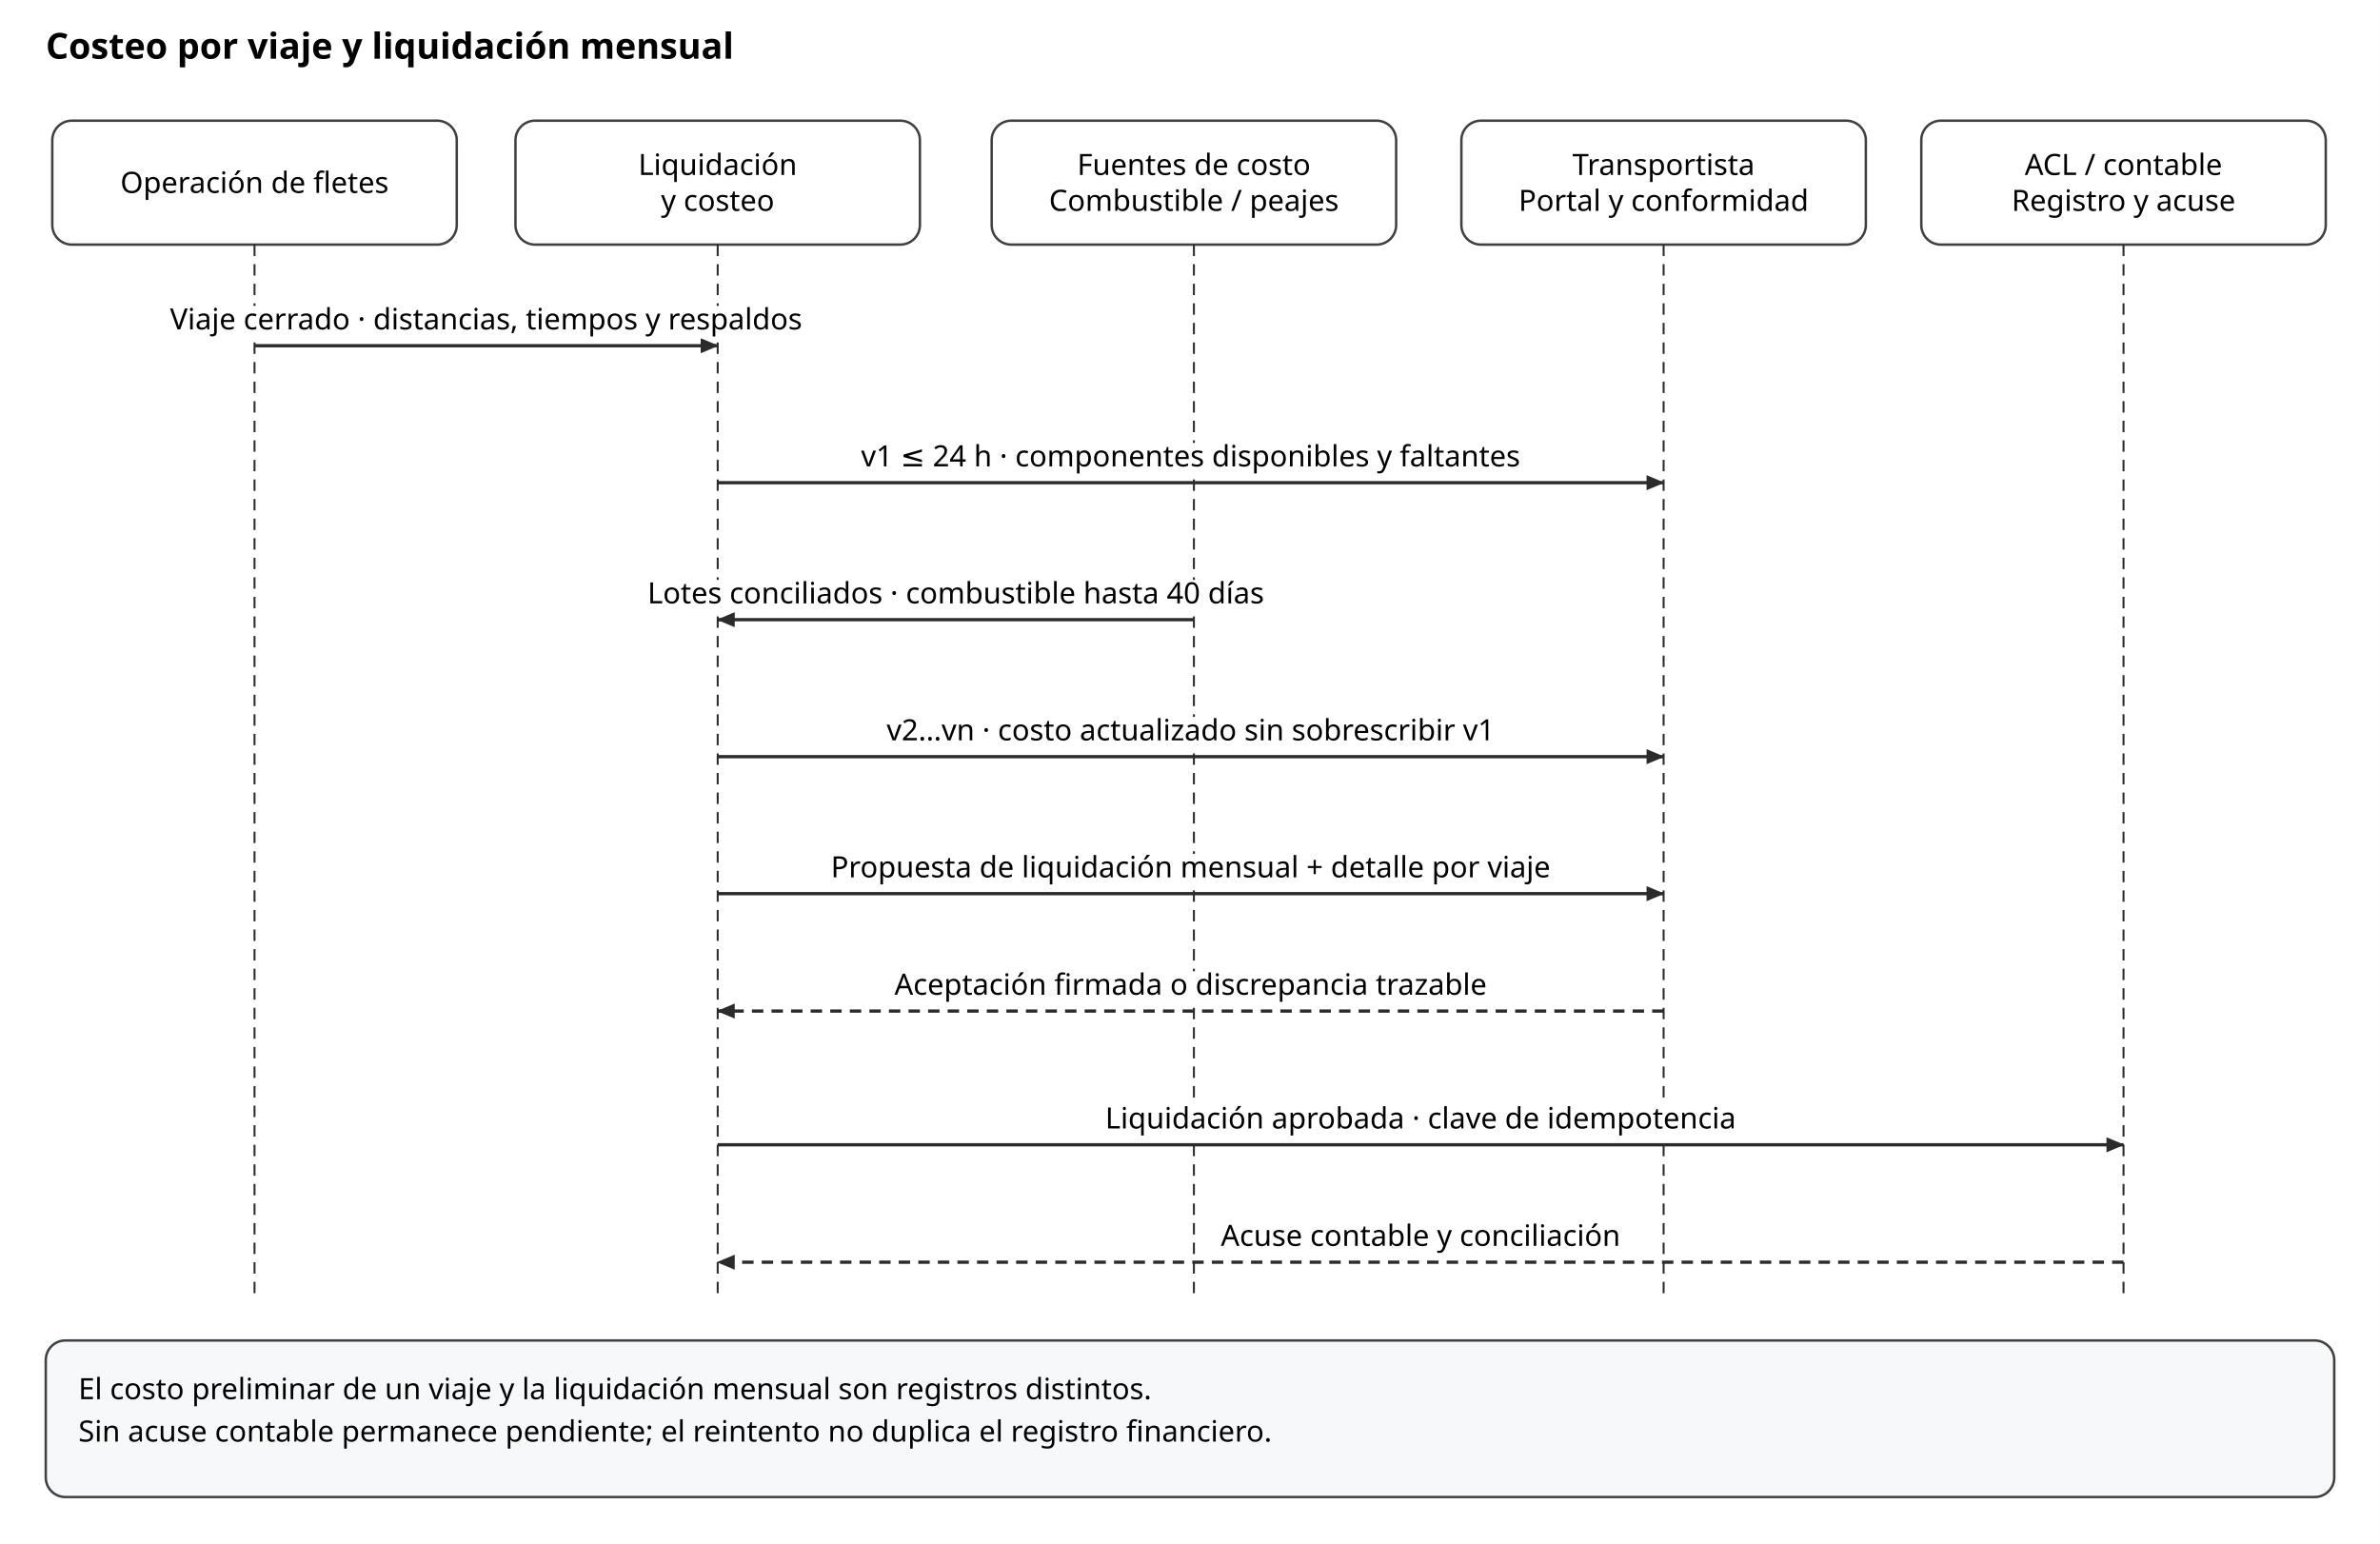
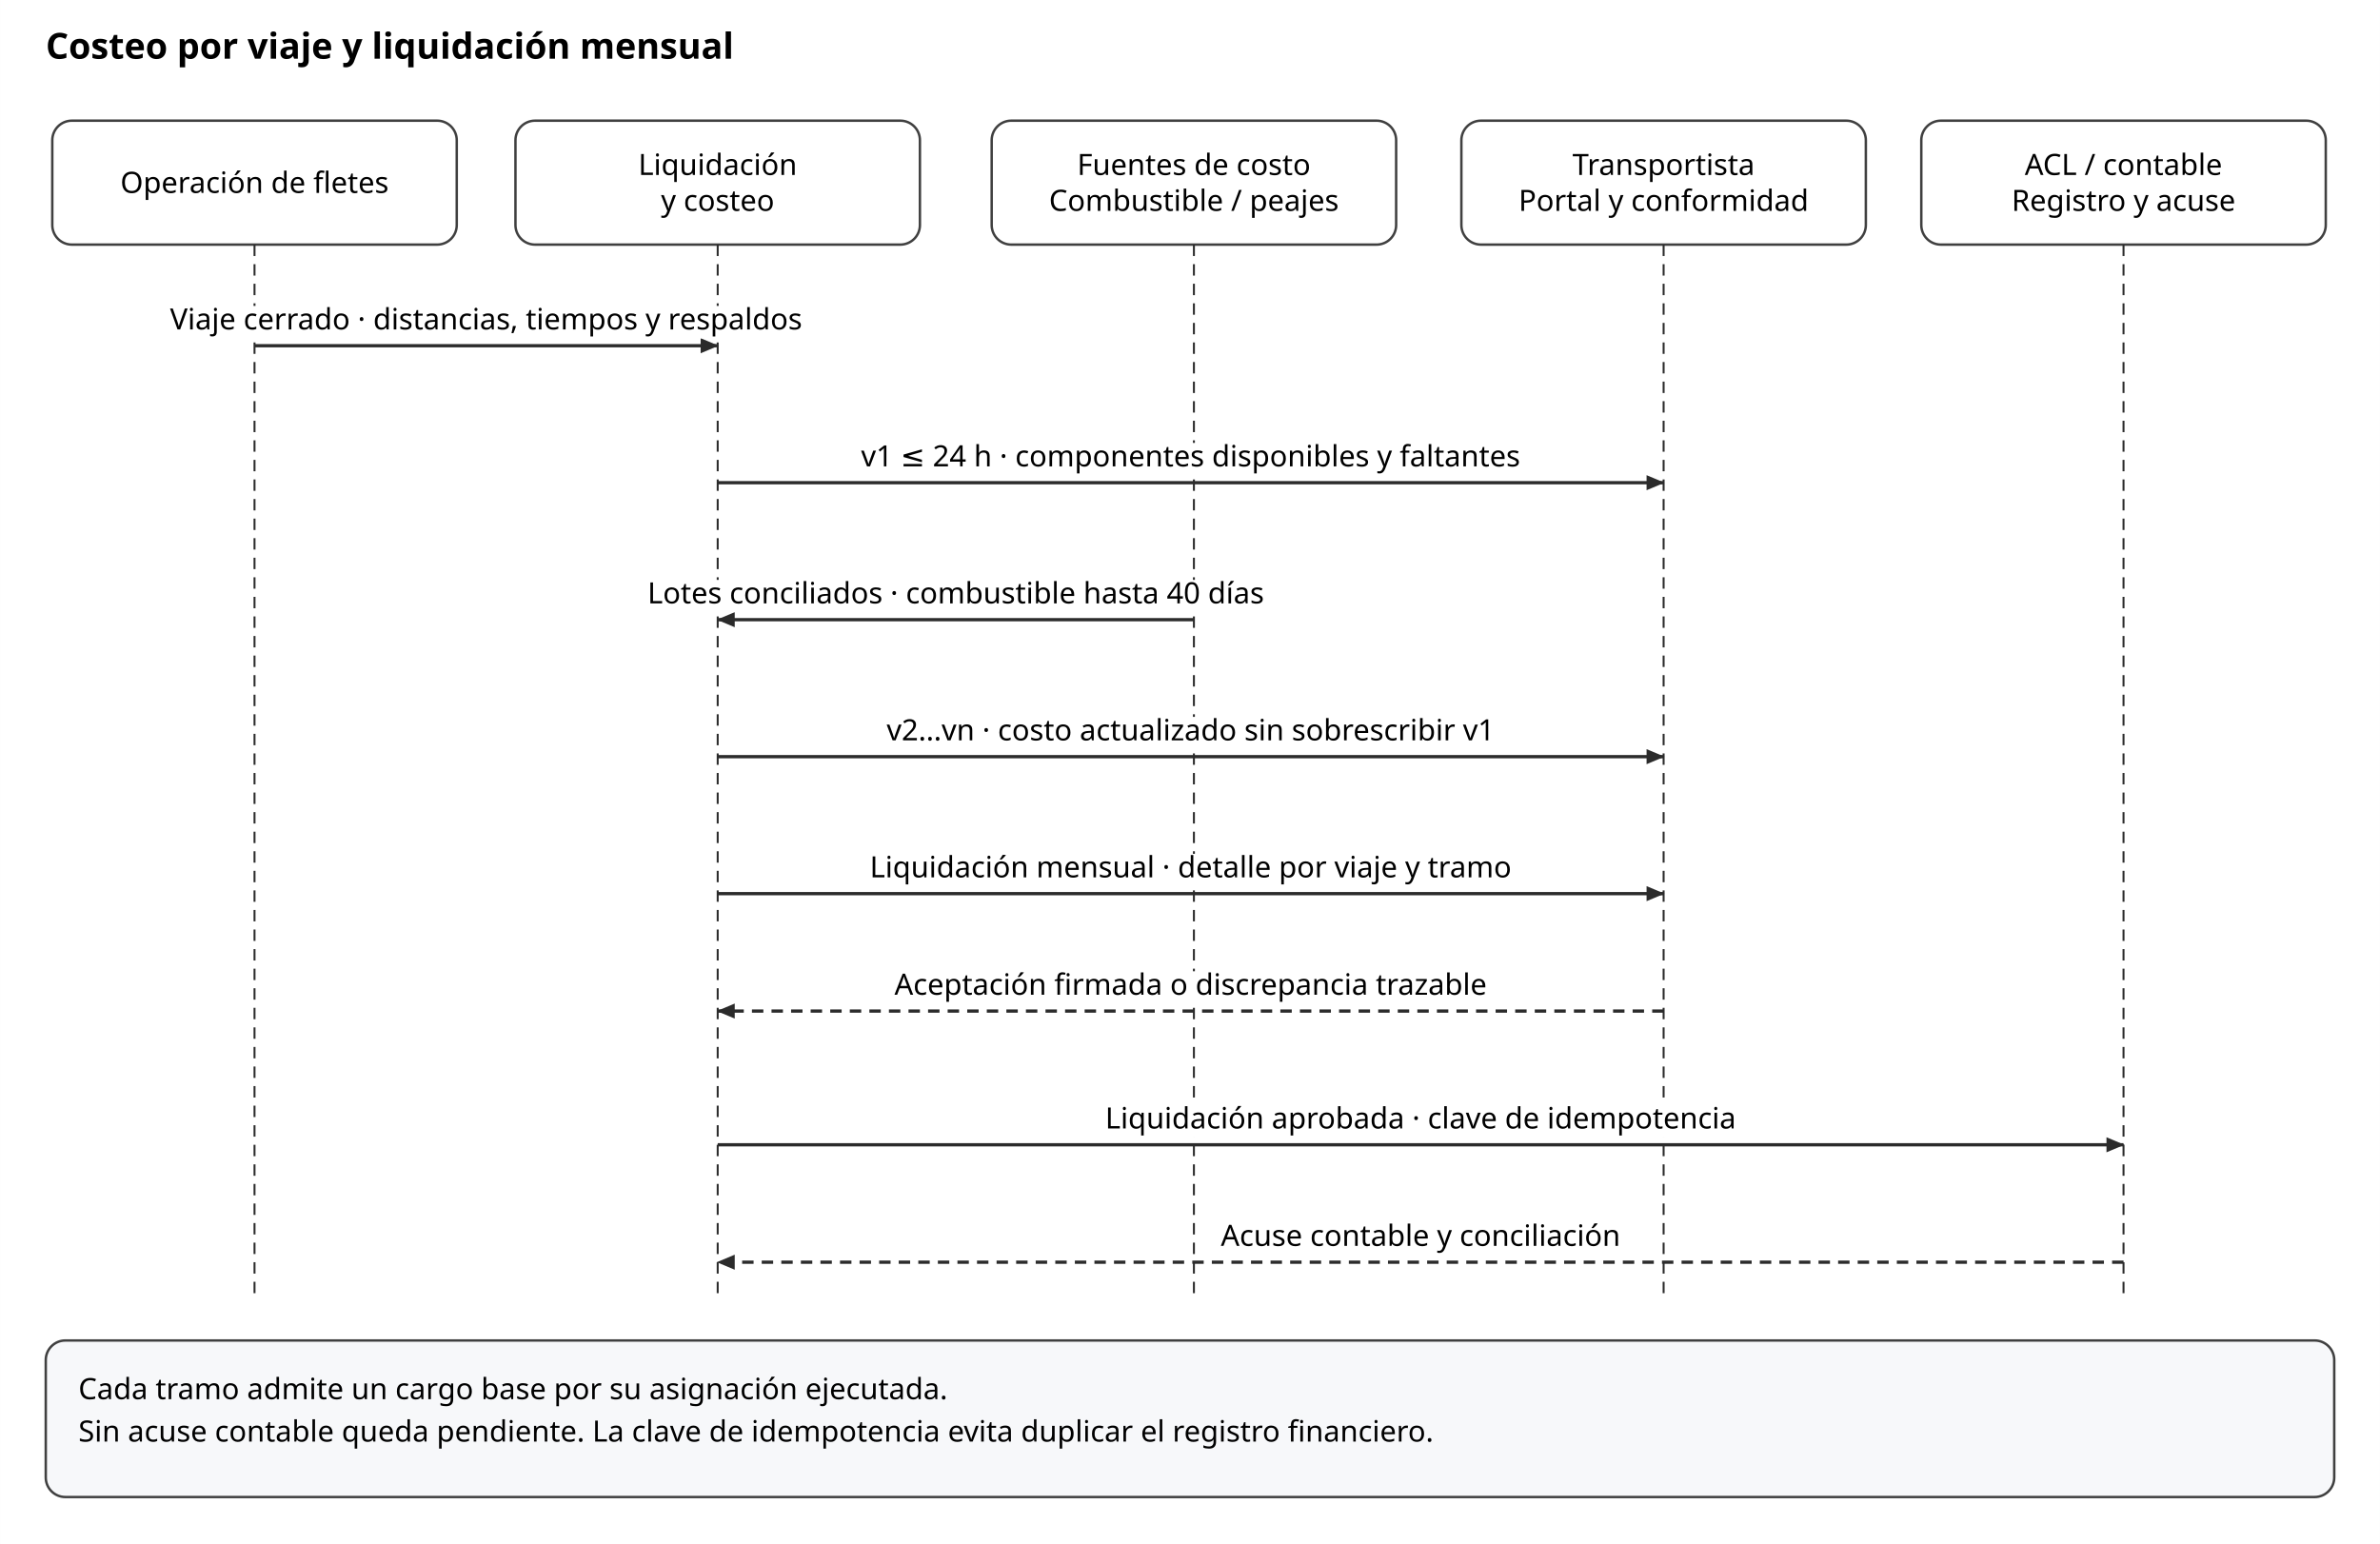
<svg xmlns="http://www.w3.org/2000/svg" width="257.4mm" height="167.0mm" viewBox="0 0 729.6 473.4">
  <defs>
    <marker id="fin-n" viewBox="0 0 10 10" refX="9.5" refY="5" markerWidth="5.5" markerHeight="5.5" markerUnits="userSpaceOnUse" orient="auto">
      <path d="M0,0.8 L10,5 L0,9.2 z" fill="#2B2B2B" />
    </marker>
    <marker id="ini-n" viewBox="0 0 10 10" refX="0.5" refY="5" markerWidth="5.5" markerHeight="5.5" markerUnits="userSpaceOnUse" orient="auto">
      <path d="M10,0.8 L0,5 L10,9.2 z" fill="#2B2B2B" />
    </marker>
    <marker id="fin-r" viewBox="0 0 10 10" refX="9.5" refY="5" markerWidth="5.5" markerHeight="5.5" markerUnits="userSpaceOnUse" orient="auto">
      <path d="M0,0.8 L10,5 L0,9.2 z" fill="#C0392B" />
    </marker>
    <marker id="ini-r" viewBox="0 0 10 10" refX="0.5" refY="5" markerWidth="5.5" markerHeight="5.5" markerUnits="userSpaceOnUse" orient="auto">
      <path d="M10,0.8 L0,5 L10,9.2 z" fill="#C0392B" />
    </marker>
  </defs>
  <rect x="0" y="0" width="729.6" height="473.4" fill="#FFFFFF" />
  <g id="grupos">
    <rect x="16.00" y="37.00" width="124.00" height="38.00" rx="6" fill="#FFFFFF" stroke="#404040" stroke-width="0.75" />
    <rect x="158.00" y="37.00" width="124.00" height="38.00" rx="6" fill="#FFFFFF" stroke="#404040" stroke-width="0.75" />
    <rect x="304.00" y="37.00" width="124.00" height="38.00" rx="6" fill="#FFFFFF" stroke="#404040" stroke-width="0.75" />
    <rect x="448.00" y="37.00" width="124.00" height="38.00" rx="6" fill="#FFFFFF" stroke="#404040" stroke-width="0.75" />
    <rect x="589.00" y="37.00" width="124.00" height="38.00" rx="6" fill="#FFFFFF" stroke="#404040" stroke-width="0.75" />
    <rect x="14.00" y="411.00" width="701.60" height="48.00" rx="6" fill="#F7F8FA" stroke="#404040" stroke-width="0.75" />
  </g>
  <g id="flechas">
    <path d="M78.00,75.00 L78.00,399.00" fill="none" stroke="#2B2B2B" stroke-width="0.6" stroke-linejoin="miter" stroke-dasharray="3.5 2.5" />
    <path d="M220.00,75.00 L220.00,399.00" fill="none" stroke="#2B2B2B" stroke-width="0.6" stroke-linejoin="miter" stroke-dasharray="3.5 2.5" />
    <path d="M366.00,75.00 L366.00,399.00" fill="none" stroke="#2B2B2B" stroke-width="0.6" stroke-linejoin="miter" stroke-dasharray="3.5 2.5" />
    <path d="M510.00,75.00 L510.00,399.00" fill="none" stroke="#2B2B2B" stroke-width="0.6" stroke-linejoin="miter" stroke-dasharray="3.5 2.5" />
    <path d="M651.00,75.00 L651.00,399.00" fill="none" stroke="#2B2B2B" stroke-width="0.6" stroke-linejoin="miter" stroke-dasharray="3.5 2.5" />
    <path d="M78.00,106.00 L220.00,106.00" fill="none" stroke="#2B2B2B" stroke-width="1.0" stroke-linejoin="miter" marker-end="url(#fin-n)" />
    <path d="M220.00,148.00 L510.00,148.00" fill="none" stroke="#2B2B2B" stroke-width="1.0" stroke-linejoin="miter" marker-end="url(#fin-n)" />
    <path d="M366.00,190.00 L220.00,190.00" fill="none" stroke="#2B2B2B" stroke-width="1.0" stroke-linejoin="miter" marker-end="url(#fin-n)" />
    <path d="M220.00,232.00 L510.00,232.00" fill="none" stroke="#2B2B2B" stroke-width="1.0" stroke-linejoin="miter" marker-end="url(#fin-n)" />
    <path d="M220.00,274.00 L510.00,274.00" fill="none" stroke="#2B2B2B" stroke-width="1.0" stroke-linejoin="miter" marker-end="url(#fin-n)" />
    <path d="M510.00,310.00 L220.00,310.00" fill="none" stroke="#2B2B2B" stroke-width="1.0" stroke-linejoin="miter" stroke-dasharray="3.5 2.5" marker-end="url(#fin-n)" />
    <path d="M220.00,351.00 L651.00,351.00" fill="none" stroke="#2B2B2B" stroke-width="1.0" stroke-linejoin="miter" marker-end="url(#fin-n)" />
    <path d="M651.00,387.00 L220.00,387.00" fill="none" stroke="#2B2B2B" stroke-width="1.0" stroke-linejoin="miter" stroke-dasharray="3.5 2.5" marker-end="url(#fin-n)" />
  </g>
  <g id="iconos">
    <rect x="53.91" y="93.80" width="190.18" height="9.90" fill="#FFFFFF" />
    <rect x="266.86" y="135.80" width="196.29" height="9.90" fill="#FFFFFF" />
    <rect x="199.80" y="177.80" width="186.40" height="9.90" fill="#FFFFFF" />
    <rect x="273.17" y="219.80" width="183.67" height="9.90" fill="#FFFFFF" />
-     <rect x="257.93" y="261.80" width="214.14" height="9.90" fill="#FFFFFF" />
+     <rect x="269.59" y="261.80" width="190.81" height="9.90" fill="#FFFFFF" />
    <rect x="276.28" y="297.80" width="177.45" height="9.90" fill="#FFFFFF" />
    <rect x="341.45" y="338.80" width="188.11" height="9.90" fill="#FFFFFF" />
    <rect x="374.53" y="374.80" width="121.94" height="9.90" fill="#FFFFFF" />
  </g>
  <g id="textos">
    <text x="14.00" y="18.00" font-size="11" font-family="IBM Plex Sans" font-weight="600" text-anchor="start" fill="#000000">Costeo por viaje y liquidación mensual</text>
    <text x="78.00" y="59.15" font-size="9" font-family="IBM Plex Sans" text-anchor="middle" fill="#000000">Operación de fletes</text>
    <text x="220.00" y="53.65" font-size="9" font-family="IBM Plex Sans" text-anchor="middle" fill="#000000">Liquidación</text>
    <text x="220.00" y="64.65" font-size="9" font-family="IBM Plex Sans" text-anchor="middle" fill="#000000">y costeo</text>
    <text x="366.00" y="53.65" font-size="9" font-family="IBM Plex Sans" text-anchor="middle" fill="#000000">Fuentes de costo</text>
    <text x="366.00" y="64.65" font-size="9" font-family="IBM Plex Sans" text-anchor="middle" fill="#000000">Combustible / peajes</text>
    <text x="510.00" y="53.65" font-size="9" font-family="IBM Plex Sans" text-anchor="middle" fill="#000000">Transportista</text>
    <text x="510.00" y="64.65" font-size="9" font-family="IBM Plex Sans" text-anchor="middle" fill="#000000">Portal y conformidad</text>
    <text x="651.00" y="53.65" font-size="9" font-family="IBM Plex Sans" text-anchor="middle" fill="#000000">ACL / contable</text>
    <text x="651.00" y="64.65" font-size="9" font-family="IBM Plex Sans" text-anchor="middle" fill="#000000">Registro y acuse</text>
    <text x="149.00" y="101.00" font-size="9" font-family="IBM Plex Sans" text-anchor="middle" fill="#000000">Viaje cerrado · distancias, tiempos y respaldos</text>
    <text x="365.00" y="143.00" font-size="9" font-family="IBM Plex Sans" text-anchor="middle" fill="#000000">v1 ≤ 24 h · componentes disponibles y faltantes</text>
    <text x="293.00" y="185.00" font-size="9" font-family="IBM Plex Sans" text-anchor="middle" fill="#000000">Lotes conciliados · combustible hasta 40 días</text>
    <text x="365.00" y="227.00" font-size="9" font-family="IBM Plex Sans" text-anchor="middle" fill="#000000">v2…vn · costo actualizado sin sobrescribir v1</text>
-     <text x="365.00" y="269.00" font-size="9" font-family="IBM Plex Sans" text-anchor="middle" fill="#000000">Propuesta de liquidación mensual + detalle por viaje</text>
+     <text x="365.00" y="269.00" font-size="9" font-family="IBM Plex Sans" text-anchor="middle" fill="#000000">Liquidación mensual · detalle por viaje y tramo</text>
    <text x="365.00" y="305.00" font-size="9" font-family="IBM Plex Sans" text-anchor="middle" fill="#000000">Aceptación firmada o discrepancia trazable</text>
    <text x="435.50" y="346.00" font-size="9" font-family="IBM Plex Sans" text-anchor="middle" fill="#000000">Liquidación aprobada · clave de idempotencia</text>
    <text x="435.50" y="382.00" font-size="9" font-family="IBM Plex Sans" text-anchor="middle" fill="#000000">Acuse contable y conciliación</text>
-     <text x="24.00" y="429.00" font-size="9" font-family="IBM Plex Sans" text-anchor="start" fill="#000000">El costo preliminar de un viaje y la liquidación mensual son registros distintos.</text>
-     <text x="24.00" y="442.00" font-size="9" font-family="IBM Plex Sans" text-anchor="start" fill="#000000">Sin acuse contable permanece pendiente; el reintento no duplica el registro financiero.</text>
+     <text x="24.00" y="429.00" font-size="9" font-family="IBM Plex Sans" text-anchor="start" fill="#000000">Cada tramo admite un cargo base por su asignación ejecutada.</text>
+     <text x="24.00" y="442.00" font-size="9" font-family="IBM Plex Sans" text-anchor="start" fill="#000000">Sin acuse contable queda pendiente. La clave de idempotencia evita duplicar el registro financiero.</text>
  </g>
</svg>
